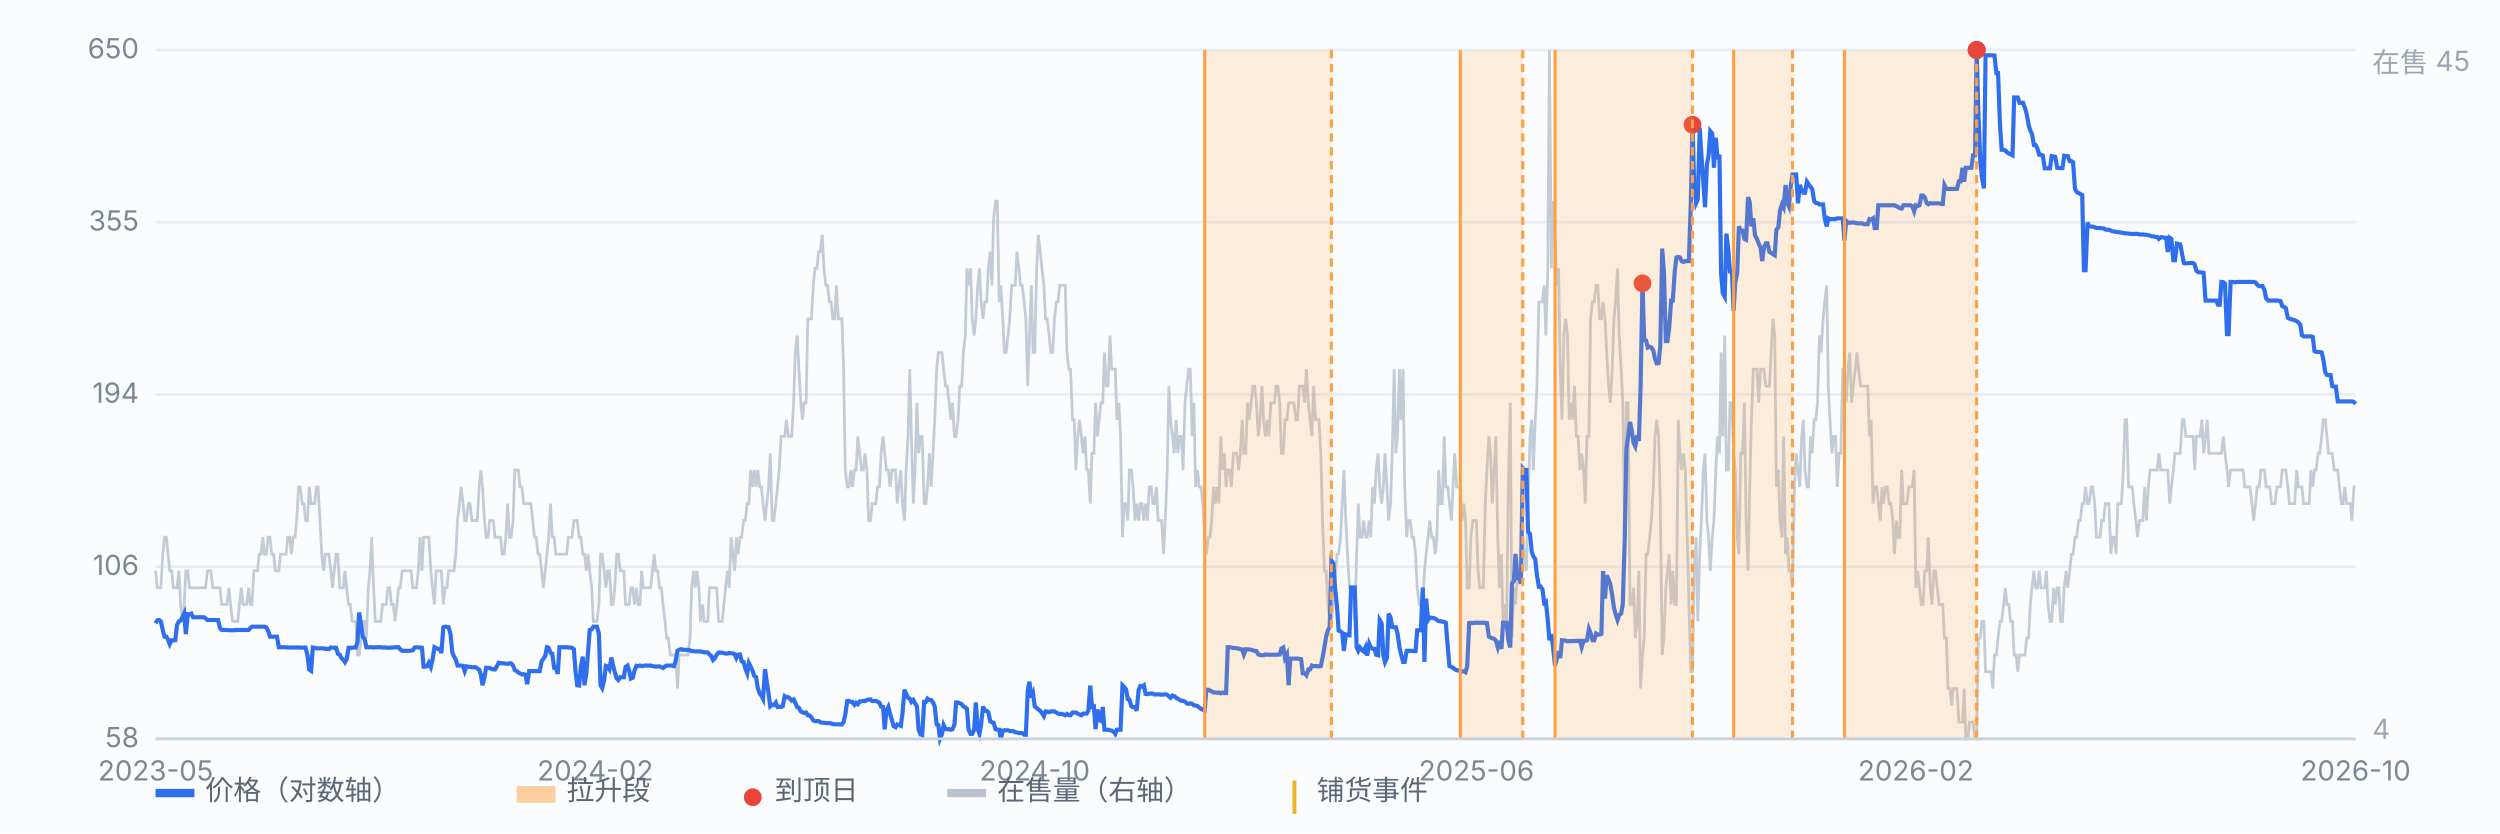
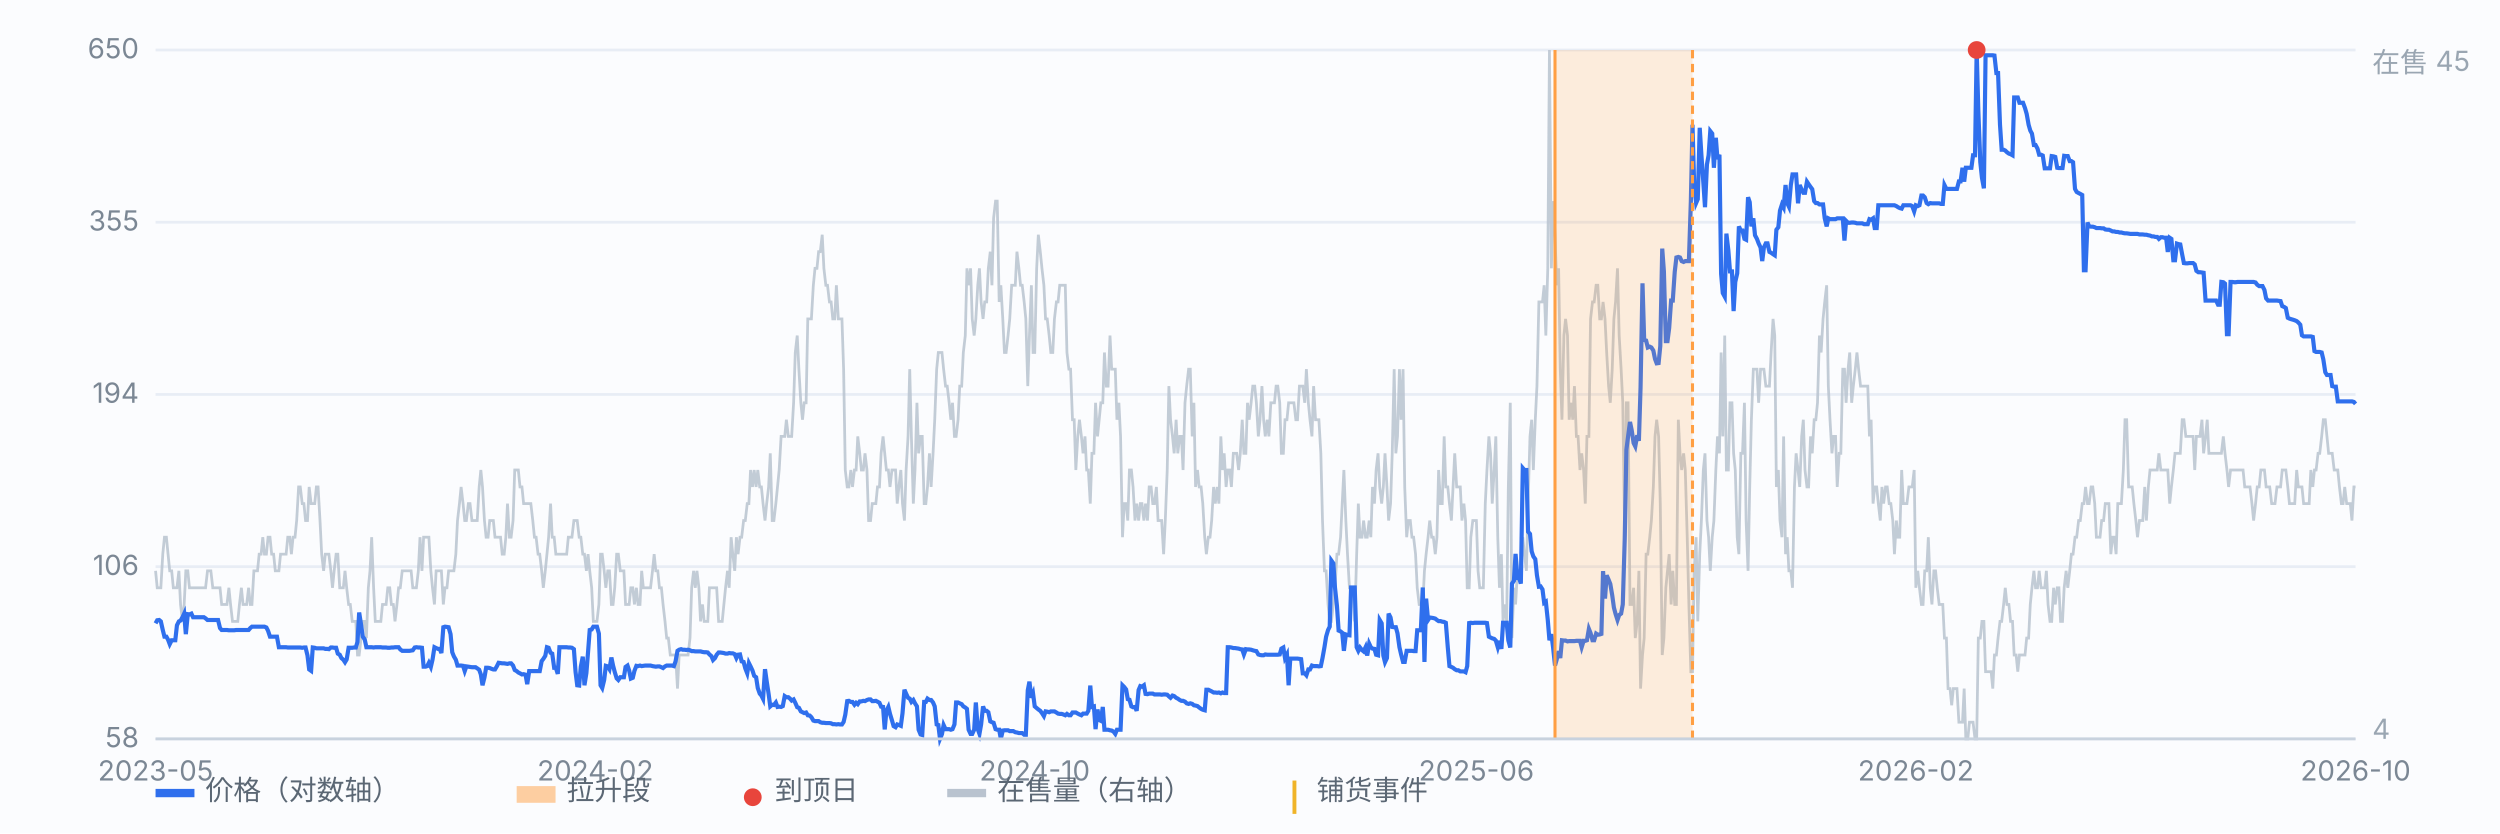
<svg xmlns="http://www.w3.org/2000/svg" viewBox="0 0 900 300" preserveAspectRatio="xMidYMid meet" style="width:100%;max-width:900px;height:auto;display:block" font-family="-apple-system,Segoe UI,Microsoft YaHei,sans-serif" font-size="10">
  <rect x="0" y="0" width="900" height="300" fill="#fbfcfe" />
  <line x1="56" y1="266.0" x2="848" y2="266.0" stroke="#e8edf5" stroke-width="1" />
  <text x="50" y="269.0" text-anchor="end" fill="#7b8794">58</text>
  <line x1="56" y1="204.0" x2="848" y2="204.0" stroke="#e8edf5" stroke-width="1" />
  <text x="50" y="207.0" text-anchor="end" fill="#7b8794">106</text>
  <line x1="56" y1="142.0" x2="848" y2="142.0" stroke="#e8edf5" stroke-width="1" />
  <text x="50" y="145.0" text-anchor="end" fill="#7b8794">194</text>
  <line x1="56" y1="80.0" x2="848" y2="80.0" stroke="#e8edf5" stroke-width="1" />
  <text x="50" y="83.0" text-anchor="end" fill="#7b8794">355</text>
  <line x1="56" y1="18.0" x2="848" y2="18.0" stroke="#e8edf5" stroke-width="1" />
  <text x="50" y="21.0" text-anchor="end" fill="#7b8794">650</text>
  <path d="M56.0 205.5 L56.6 211.6 L57.3 211.6 L57.9 211.6 L58.6 199.5 L59.2 193.4 L59.9 193.4 L60.5 199.5 L61.1 205.5 L61.8 205.5 L62.4 211.6 L63.1 211.6 L63.7 211.6 L64.4 205.5 L65.0 217.6 L65.7 223.7 L66.3 217.6 L66.9 205.5 L67.6 205.5 L68.2 211.6 L68.9 211.6 L69.5 211.6 L70.2 211.6 L70.8 211.6 L71.4 211.6 L72.1 211.6 L72.7 211.6 L73.4 211.6 L74.0 211.6 L74.7 205.5 L75.3 205.5 L75.9 205.5 L76.6 211.6 L77.2 211.6 L77.9 211.6 L78.5 211.6 L79.2 211.6 L79.8 217.6 L80.4 217.6 L81.1 217.6 L81.7 217.6 L82.4 211.6 L83.0 217.6 L83.7 223.7 L84.3 223.7 L85.0 223.7 L85.6 223.7 L86.2 217.6 L86.9 211.6 L87.5 217.6 L88.2 217.6 L88.8 217.6 L89.5 211.6 L90.1 217.6 L90.7 217.6 L91.4 205.5 L92.0 205.5 L92.7 205.5 L93.3 199.5 L94.0 199.5 L94.6 193.4 L95.2 199.5 L95.9 199.5 L96.5 193.4 L97.2 193.4 L97.8 199.5 L98.5 199.5 L99.1 205.5 L99.7 205.5 L100.4 205.5 L101.0 199.5 L101.7 199.5 L102.3 199.5 L103.0 199.5 L103.6 193.4 L104.3 193.4 L104.9 199.5 L105.5 193.4 L106.2 193.4 L106.8 187.4 L107.5 175.3 L108.1 175.3 L108.8 181.3 L109.4 181.3 L110.0 187.4 L110.7 187.4 L111.3 175.3 L112.0 181.3 L112.6 181.3 L113.3 181.3 L113.9 175.3 L114.5 175.3 L115.2 187.4 L115.8 199.5 L116.5 205.5 L117.1 199.5 L117.8 199.5 L118.4 199.5 L119.1 205.5 L119.7 211.6 L120.3 205.5 L121.0 199.5 L121.6 199.5 L122.3 211.6 L122.9 211.6 L123.6 211.6 L124.2 205.5 L124.8 211.6 L125.5 217.6 L126.1 217.6 L126.8 223.7 L127.4 223.7 L128.1 223.7 L128.7 235.8 L129.3 235.8 L130.0 229.7 L130.6 223.7 L131.3 223.7 L131.9 229.7 L132.6 211.6 L133.2 205.5 L133.8 193.4 L134.5 211.6 L135.1 223.7 L135.8 223.7 L136.4 223.7 L137.1 223.7 L137.7 217.6 L138.4 217.6 L139.0 217.6 L139.6 211.6 L140.3 211.6 L140.9 217.6 L141.6 217.6 L142.2 223.7 L142.9 217.6 L143.5 211.6 L144.1 211.6 L144.8 205.5 L145.4 205.5 L146.1 205.5 L146.7 205.5 L147.4 205.5 L148.0 205.5 L148.6 211.6 L149.3 211.6 L149.9 211.6 L150.6 205.5 L151.2 193.4 L151.9 205.5 L152.5 193.4 L153.2 193.4 L153.8 193.4 L154.4 193.4 L155.1 205.5 L155.7 211.6 L156.4 217.6 L157.0 205.5 L157.7 205.5 L158.3 205.5 L158.9 205.5 L159.6 217.6 L160.2 211.6 L160.9 211.6 L161.5 205.5 L162.2 205.5 L162.8 205.5 L163.4 205.5 L164.1 199.5 L164.7 187.4 L165.4 181.3 L166.0 175.3 L166.7 181.3 L167.3 187.4 L167.9 187.4 L168.6 181.3 L169.2 181.3 L169.9 187.4 L170.5 187.4 L171.2 187.4 L171.8 187.4 L172.5 175.3 L173.1 169.2 L173.7 175.3 L174.4 187.4 L175.0 193.4 L175.7 193.4 L176.3 187.4 L177.0 187.4 L177.6 187.4 L178.2 193.4 L178.9 193.4 L179.5 193.4 L180.2 193.4 L180.8 199.5 L181.5 199.5 L182.1 193.4 L182.7 181.3 L183.4 193.4 L184.0 193.4 L184.7 187.4 L185.3 169.2 L186.0 169.2 L186.6 169.2 L187.2 175.3 L187.9 175.3 L188.5 181.3 L189.2 181.3 L189.8 181.3 L190.5 181.3 L191.1 181.3 L191.8 187.4 L192.4 193.4 L193.0 193.4 L193.7 199.5 L194.3 199.5 L195.0 205.5 L195.6 211.6 L196.3 205.5 L196.9 199.5 L197.5 193.4 L198.2 181.3 L198.8 193.4 L199.5 193.4 L200.1 199.5 L200.8 199.5 L201.4 199.5 L202.0 199.5 L202.7 199.5 L203.3 199.5 L204.0 199.5 L204.6 193.4 L205.3 193.4 L205.9 193.4 L206.6 187.4 L207.2 187.4 L207.8 187.4 L208.5 193.4 L209.1 193.4 L209.8 199.5 L210.4 199.5 L211.1 205.5 L211.7 199.5 L212.3 205.5 L213.0 211.6 L213.6 223.7 L214.3 223.7 L214.9 223.7 L215.6 217.6 L216.2 199.5 L216.8 199.5 L217.5 205.5 L218.1 211.6 L218.8 205.5 L219.4 205.5 L220.1 217.6 L220.7 217.6 L221.3 211.6 L222.0 199.5 L222.6 199.5 L223.3 205.5 L223.9 205.5 L224.6 205.5 L225.2 217.6 L225.9 217.6 L226.5 217.6 L227.1 211.6 L227.8 211.6 L228.4 217.6 L229.1 211.6 L229.7 217.6 L230.4 217.6 L231.0 205.5 L231.6 211.6 L232.3 211.6 L232.9 211.6 L233.6 211.6 L234.2 211.6 L234.9 205.5 L235.5 199.5 L236.1 205.5 L236.8 205.5 L237.4 211.6 L238.1 211.6 L238.7 217.6 L239.4 223.7 L240.0 229.7 L240.6 229.7 L241.3 235.8 L241.9 235.8 L242.6 235.8 L243.2 235.8 L243.9 247.9 L244.5 235.8 L245.2 235.8 L245.8 235.8 L246.4 235.8 L247.1 235.8 L247.7 235.8 L248.4 229.7 L249.0 211.6 L249.7 205.5 L250.3 211.6 L250.9 205.5 L251.6 211.6 L252.2 223.7 L252.9 217.6 L253.5 223.7 L254.2 223.7 L254.8 223.7 L255.4 211.6 L256.1 211.6 L256.7 211.6 L257.4 211.6 L258.0 211.6 L258.7 223.7 L259.3 223.7 L260.0 223.7 L260.6 217.6 L261.2 211.6 L261.9 205.5 L262.5 211.6 L263.2 193.4 L263.8 199.5 L264.5 205.5 L265.1 193.4 L265.7 199.5 L266.4 193.4 L267.0 193.4 L267.7 187.4 L268.3 187.4 L269.0 181.3 L269.6 181.3 L270.2 169.2 L270.9 175.3 L271.5 169.2 L272.2 175.3 L272.8 169.2 L273.5 175.3 L274.1 175.3 L274.7 181.3 L275.4 187.4 L276.0 181.3 L276.7 175.3 L277.3 163.2 L278.0 187.4 L278.6 187.4 L279.3 181.3 L279.9 175.3 L280.5 169.2 L281.2 157.1 L281.8 157.1 L282.5 157.1 L283.1 151.1 L283.8 157.1 L284.4 157.1 L285.0 157.1 L285.7 145.0 L286.3 126.9 L287.0 120.8 L287.6 132.9 L288.3 145.0 L288.9 151.1 L289.5 145.0 L290.2 145.0 L290.8 114.8 L291.5 114.8 L292.1 114.8 L292.8 102.7 L293.4 96.6 L294.1 96.6 L294.7 90.6 L295.3 90.6 L296.0 84.5 L296.6 96.6 L297.3 102.7 L297.9 102.7 L298.6 108.7 L299.2 108.7 L299.8 114.8 L300.5 114.8 L301.1 102.7 L301.8 114.8 L302.4 114.8 L303.1 114.8 L303.7 132.9 L304.3 169.2 L305.0 175.3 L305.6 175.3 L306.3 169.2 L306.9 175.3 L307.6 169.2 L308.2 169.2 L308.8 157.1 L309.5 163.2 L310.1 169.2 L310.8 169.2 L311.4 163.2 L312.1 169.2 L312.7 187.4 L313.4 187.4 L314.0 181.3 L314.6 181.3 L315.3 181.3 L315.9 175.3 L316.6 175.3 L317.2 163.2 L317.9 157.1 L318.5 163.2 L319.1 169.2 L319.8 169.2 L320.4 175.3 L321.1 169.2 L321.7 169.2 L322.4 169.2 L323.0 181.3 L323.6 175.3 L324.3 169.2 L324.9 181.3 L325.6 187.4 L326.2 169.2 L326.9 157.1 L327.5 132.9 L328.1 157.1 L328.8 181.3 L329.4 169.2 L330.1 145.0 L330.7 163.2 L331.4 157.1 L332.0 157.1 L332.7 181.3 L333.3 181.3 L333.9 175.3 L334.6 163.2 L335.2 175.3 L335.9 163.2 L336.5 151.1 L337.2 132.9 L337.8 126.9 L338.4 126.9 L339.1 126.9 L339.7 132.9 L340.4 139.0 L341.0 139.0 L341.7 145.0 L342.3 151.1 L342.9 145.0 L343.6 157.1 L344.2 157.1 L344.9 151.1 L345.5 139.0 L346.2 139.0 L346.8 126.9 L347.5 120.8 L348.1 96.6 L348.7 102.7 L349.4 96.6 L350.0 114.8 L350.7 120.8 L351.3 114.8 L352.0 102.7 L352.6 96.6 L353.2 108.7 L353.9 114.8 L354.5 108.7 L355.2 108.7 L355.8 96.6 L356.5 90.6 L357.1 102.7 L357.7 78.5 L358.4 72.4 L359.0 72.4 L359.7 108.7 L360.3 102.7 L361.0 114.8 L361.6 126.9 L362.2 126.9 L362.9 120.8 L363.5 114.8 L364.2 102.7 L364.8 102.7 L365.5 102.7 L366.1 90.6 L366.8 96.6 L367.4 102.7 L368.0 102.7 L368.7 108.7 L369.3 114.8 L370.0 139.0 L370.6 120.8 L371.3 102.7 L371.9 126.9 L372.5 126.9 L373.2 96.6 L373.8 84.5 L374.5 90.6 L375.1 96.6 L375.8 102.7 L376.4 114.8 L377.0 114.8 L377.7 120.8 L378.3 126.9 L379.0 126.9 L379.6 114.8 L380.3 108.7 L380.9 108.7 L381.5 102.7 L382.2 102.7 L382.8 102.7 L383.5 102.7 L384.1 126.9 L384.8 132.9 L385.4 132.9 L386.1 151.1 L386.7 151.1 L387.3 169.2 L388.0 157.1 L388.6 151.1 L389.3 157.1 L389.9 163.2 L390.6 157.1 L391.2 169.2 L391.8 169.2 L392.5 181.3 L393.1 163.2 L393.8 163.2 L394.4 145.0 L395.1 157.1 L395.7 151.1 L396.3 145.0 L397.0 145.0 L397.6 126.9 L398.3 139.0 L398.9 139.0 L399.6 120.8 L400.2 132.9 L400.9 132.9 L401.5 132.9 L402.1 151.1 L402.8 145.0 L403.4 157.1 L404.1 193.4 L404.7 181.3 L405.4 181.3 L406.0 187.4 L406.6 169.2 L407.3 169.2 L407.9 175.3 L408.6 187.4 L409.2 181.3 L409.9 187.4 L410.5 181.3 L411.1 181.3 L411.8 187.4 L412.4 181.3 L413.1 187.4 L413.7 175.3 L414.4 175.3 L415.0 181.3 L415.6 181.3 L416.3 175.3 L416.9 187.4 L417.6 187.4 L418.2 187.4 L418.9 199.5 L419.5 187.4 L420.2 169.2 L420.8 139.0 L421.4 151.1 L422.1 157.1 L422.7 163.2 L423.4 151.1 L424.0 163.2 L424.7 157.1 L425.3 157.1 L425.9 169.2 L426.6 145.0 L427.2 139.0 L427.9 132.9 L428.5 132.9 L429.2 157.1 L429.8 145.0 L430.4 175.3 L431.1 169.2 L431.7 175.3 L432.4 175.3 L433.0 181.3 L433.7 193.4 L434.3 199.5 L435.0 193.4 L435.6 193.4 L436.2 187.4 L436.9 175.3 L437.5 181.3 L438.2 175.3 L438.8 181.3 L439.5 157.1 L440.1 169.2 L440.7 163.2 L441.4 175.3 L442.0 169.2 L442.7 169.2 L443.3 175.3 L444.0 163.2 L444.6 163.2 L445.2 163.2 L445.9 169.2 L446.5 163.2 L447.2 151.1 L447.8 163.2 L448.5 163.2 L449.1 145.0 L449.7 151.1 L450.4 145.0 L451.0 139.0 L451.7 139.0 L452.3 145.0 L453.0 157.1 L453.6 151.1 L454.3 139.0 L454.9 151.1 L455.5 157.1 L456.2 151.1 L456.8 157.1 L457.5 145.0 L458.1 145.0 L458.8 145.0 L459.4 139.0 L460.0 139.0 L460.7 145.0 L461.3 163.2 L462.0 163.2 L462.6 151.1 L463.3 151.1 L463.9 145.0 L464.5 145.0 L465.2 145.0 L465.8 145.0 L466.5 151.1 L467.1 151.1 L467.8 139.0 L468.4 139.0 L469.0 139.0 L469.7 145.0 L470.3 132.9 L471.0 145.0 L471.6 151.1 L472.3 157.1 L472.9 139.0 L473.6 151.1 L474.2 151.1 L474.8 151.1 L475.5 163.2 L476.1 187.4 L476.8 205.5 L477.4 205.5 L478.1 217.6 L478.7 223.7 L479.3 223.7 L480.0 217.6 L480.6 211.6 L481.3 199.5 L481.9 199.5 L482.6 193.4 L483.2 181.3 L483.8 169.2 L484.5 187.4 L485.1 199.5 L485.8 211.6 L486.4 211.6 L487.1 211.6 L487.7 223.7 L488.4 199.5 L489.0 181.3 L489.6 193.4 L490.3 193.4 L490.9 187.4 L491.6 193.4 L492.2 193.4 L492.9 187.4 L493.5 193.4 L494.1 175.3 L494.8 181.3 L495.4 169.2 L496.1 163.2 L496.7 175.3 L497.4 181.3 L498.0 175.3 L498.6 163.2 L499.3 175.3 L499.9 187.4 L500.6 181.3 L501.2 163.2 L501.9 132.9 L502.5 163.2 L503.1 157.1 L503.8 132.9 L504.4 151.1 L505.1 132.9 L505.7 175.3 L506.4 193.4 L507.0 187.4 L507.7 187.4 L508.3 193.4 L508.9 193.4 L509.6 199.5 L510.2 211.6 L510.9 217.6 L511.5 217.6 L512.2 217.6 L512.8 205.5 L513.4 199.5 L514.1 193.4 L514.7 187.4 L515.4 193.4 L516.0 193.4 L516.7 199.5 L517.3 193.4 L517.9 169.2 L518.6 181.3 L519.2 181.3 L519.9 157.1 L520.5 175.3 L521.2 175.3 L521.8 181.3 L522.5 187.4 L523.1 175.3 L523.7 163.2 L524.4 175.3 L525.0 175.3 L525.7 175.3 L526.3 187.4 L527.0 181.3 L527.6 187.4 L528.2 211.6 L528.9 211.6 L529.5 193.4 L530.2 187.4 L530.8 187.4 L531.5 187.4 L532.1 205.5 L532.7 211.6 L533.4 211.6 L534.0 211.6 L534.7 181.3 L535.3 169.2 L536.0 157.1 L536.6 163.2 L537.2 181.3 L537.9 169.2 L538.5 157.1 L539.2 193.4 L539.8 211.6 L540.5 199.5 L541.1 223.7 L541.8 217.6 L542.4 223.7 L543.0 175.3 L543.7 145.0 L544.3 229.7 L545.0 211.6 L545.6 217.6 L546.3 205.5 L546.9 205.5 L547.5 205.5 L548.2 193.4 L548.8 199.5 L549.5 205.5 L550.1 181.3 L550.8 157.1 L551.4 151.1 L552.0 169.2 L552.7 151.1 L553.3 139.0 L554.0 108.7 L554.6 108.7 L555.3 108.7 L555.9 102.7 L556.5 120.8 L557.2 96.6 L557.8 18.0 L558.5 96.6 L559.1 72.4 L559.8 84.5 L560.4 102.7 L561.1 96.6 L561.7 132.9 L562.3 151.1 L563.0 120.8 L563.6 114.8 L564.3 120.8 L564.9 151.1 L565.6 145.0 L566.2 151.1 L566.8 139.0 L567.5 157.1 L568.1 157.1 L568.8 169.2 L569.4 163.2 L570.1 169.2 L570.7 181.3 L571.3 157.1 L572.0 157.1 L572.6 114.8 L573.3 108.7 L573.9 108.7 L574.6 102.7 L575.2 102.7 L575.9 114.8 L576.5 114.8 L577.1 108.7 L577.8 114.8 L578.4 126.9 L579.1 139.0 L579.7 145.0 L580.4 132.9 L581.0 114.8 L581.6 108.7 L582.3 96.6 L582.9 120.8 L583.6 132.9 L584.2 145.0 L584.9 193.4 L585.5 145.0 L586.1 145.0 L586.8 217.6 L587.4 217.6 L588.1 211.6 L588.7 229.7 L589.4 223.7 L590.0 205.5 L590.6 247.9 L591.3 235.8 L591.9 229.7 L592.6 199.5 L593.2 199.5 L593.9 193.4 L594.5 187.4 L595.2 175.3 L595.8 157.1 L596.4 151.1 L597.1 157.1 L597.7 181.3 L598.4 235.8 L599.0 229.7 L599.7 211.6 L600.3 205.5 L600.9 199.5 L601.6 217.6 L602.2 205.5 L602.9 217.6 L603.5 217.6 L604.2 151.1 L604.8 163.2 L605.4 169.2 L606.1 163.2 L606.7 169.2 L607.4 193.4 L608.0 217.6 L608.7 241.8 L609.3 241.8 L609.9 205.5 L610.6 193.4 L611.2 223.7 L611.9 199.5 L612.5 187.4 L613.2 169.2 L613.8 163.2 L614.5 187.4 L615.1 193.4 L615.7 205.5 L616.4 193.4 L617.0 187.4 L617.7 169.2 L618.3 157.1 L619.0 163.2 L619.6 126.9 L620.2 157.1 L620.9 120.8 L621.5 169.2 L622.2 169.2 L622.8 145.0 L623.5 145.0 L624.1 163.2 L624.7 169.2 L625.4 193.4 L626.0 199.5 L626.7 163.2 L627.3 163.2 L628.0 145.0 L628.6 187.4 L629.3 205.5 L629.9 175.3 L630.5 151.1 L631.2 132.9 L631.8 132.9 L632.5 132.9 L633.1 145.0 L633.8 132.9 L634.4 132.9 L635.0 132.9 L635.7 139.0 L636.3 139.0 L637.0 139.0 L637.6 126.9 L638.3 114.8 L638.9 120.8 L639.5 175.3 L640.2 169.2 L640.8 187.4 L641.5 193.4 L642.1 157.1 L642.8 199.5 L643.4 193.4 L644.0 205.5 L644.7 205.5 L645.3 211.6 L646.0 175.3 L646.6 163.2 L647.3 169.2 L647.9 175.3 L648.6 157.1 L649.2 151.1 L649.8 169.2 L650.5 175.3 L651.1 175.3 L651.8 157.1 L652.4 163.2 L653.1 151.1 L653.7 151.1 L654.3 145.0 L655.0 120.8 L655.6 126.9 L656.3 114.8 L656.9 108.7 L657.6 102.7 L658.2 139.0 L658.8 151.1 L659.5 163.2 L660.1 157.1 L660.8 157.1 L661.4 175.3 L662.1 163.2 L662.7 163.2 L663.4 132.9 L664.0 132.9 L664.6 145.0 L665.3 132.9 L665.9 126.9 L666.6 145.0 L667.2 139.0 L667.9 132.9 L668.5 126.9 L669.1 132.9 L669.8 139.0 L670.4 139.0 L671.1 139.0 L671.7 139.0 L672.4 139.0 L673.0 157.1 L673.6 151.1 L674.3 181.3 L674.9 175.3 L675.6 175.3 L676.2 181.3 L676.9 187.4 L677.5 175.3 L678.1 181.3 L678.8 175.3 L679.4 175.3 L680.1 181.3 L680.7 181.3 L681.4 187.4 L682.0 199.5 L682.7 187.4 L683.3 193.4 L683.9 193.4 L684.6 169.2 L685.2 181.3 L685.9 181.3 L686.5 181.3 L687.2 175.3 L687.8 175.3 L688.4 175.3 L689.1 169.2 L689.7 211.6 L690.4 205.5 L691.0 211.6 L691.7 217.6 L692.3 217.6 L692.9 205.5 L693.6 205.5 L694.2 193.4 L694.9 211.6 L695.5 217.6 L696.2 205.5 L696.8 205.5 L697.4 211.6 L698.1 217.6 L698.7 217.6 L699.4 217.6 L700.0 229.7 L700.7 229.7 L701.3 247.9 L702.0 247.9 L702.6 253.9 L703.2 247.9 L703.9 247.9 L704.5 247.9 L705.2 260.0 L705.8 260.0 L706.5 260.0 L707.1 247.9 L707.7 266.0 L708.4 266.0 L709.0 260.0 L709.7 260.0 L710.3 260.0 L711.0 266.0 L711.6 266.0 L712.2 229.7 L712.9 229.7 L713.5 223.7 L714.2 223.7 L714.8 241.8 L715.5 241.8 L716.1 241.8 L716.8 241.8 L717.4 247.9 L718.0 235.8 L718.7 235.8 L719.3 229.7 L720.0 223.7 L720.6 223.7 L721.3 217.6 L721.9 211.6 L722.5 217.6 L723.2 217.6 L723.8 223.7 L724.5 223.7 L725.1 235.8 L725.8 235.8 L726.4 241.8 L727.0 235.8 L727.7 235.8 L728.3 235.8 L729.0 235.8 L729.6 229.7 L730.3 229.7 L730.9 217.6 L731.5 211.6 L732.2 205.5 L732.8 211.6 L733.5 211.6 L734.1 205.5 L734.8 211.6 L735.4 211.6 L736.1 211.6 L736.7 205.5 L737.3 217.6 L738.0 223.7 L738.6 223.7 L739.3 211.6 L739.9 217.6 L740.6 211.6 L741.2 211.6 L741.8 223.7 L742.5 223.7 L743.1 211.6 L743.8 205.5 L744.4 211.6 L745.1 205.5 L745.7 199.5 L746.3 199.5 L747.0 193.4 L747.6 193.4 L748.3 187.4 L748.9 187.4 L749.6 181.3 L750.2 181.3 L750.8 175.3 L751.5 181.3 L752.1 181.3 L752.8 175.3 L753.4 175.3 L754.1 181.3 L754.7 193.4 L755.4 193.4 L756.0 193.4 L756.6 187.4 L757.3 187.4 L757.9 181.3 L758.6 181.3 L759.2 181.3 L759.9 199.5 L760.5 193.4 L761.1 193.4 L761.8 199.5 L762.4 181.3 L763.1 181.3 L763.7 181.3 L764.4 169.2 L765.0 151.1 L765.6 151.1 L766.3 175.3 L766.9 175.3 L767.6 175.3 L768.2 181.3 L768.9 187.4 L769.5 193.4 L770.2 187.4 L770.8 187.4 L771.4 187.4 L772.1 175.3 L772.7 187.4 L773.4 175.3 L774.0 169.2 L774.7 169.2 L775.3 169.2 L775.9 169.2 L776.6 169.2 L777.2 163.2 L777.9 169.2 L778.5 169.2 L779.2 169.2 L779.8 169.2 L780.4 169.2 L781.1 181.3 L781.7 175.3 L782.4 169.2 L783.0 163.2 L783.7 163.2 L784.3 163.2 L784.9 163.2 L785.6 151.1 L786.2 151.1 L786.9 157.1 L787.5 157.1 L788.2 157.1 L788.8 157.1 L789.5 157.1 L790.1 169.2 L790.7 157.1 L791.4 157.1 L792.0 157.1 L792.7 151.1 L793.3 163.2 L794.0 157.1 L794.6 151.1 L795.2 163.2 L795.9 163.2 L796.5 163.2 L797.2 163.2 L797.8 163.2 L798.5 163.2 L799.1 163.2 L799.7 163.2 L800.4 157.1 L801.0 163.2 L801.7 169.2 L802.3 175.3 L803.0 169.2 L803.6 169.2 L804.3 169.2 L804.9 169.2 L805.5 169.2 L806.2 169.2 L806.8 169.2 L807.5 169.2 L808.1 175.3 L808.8 175.3 L809.4 175.3 L810.0 175.3 L810.7 181.3 L811.3 187.4 L812.0 181.3 L812.6 175.3 L813.3 175.3 L813.9 169.2 L814.5 169.2 L815.2 169.2 L815.8 175.3 L816.5 175.3 L817.1 175.3 L817.8 181.3 L818.4 181.3 L819.0 181.3 L819.7 175.3 L820.3 175.3 L821.0 175.3 L821.6 169.2 L822.3 169.2 L822.9 169.2 L823.6 175.3 L824.2 181.3 L824.8 181.3 L825.5 181.3 L826.1 181.3 L826.8 169.2 L827.4 175.3 L828.1 175.3 L828.7 175.3 L829.3 181.3 L830.0 181.3 L830.6 181.3 L831.3 181.3 L831.9 169.2 L832.6 175.3 L833.2 169.2 L833.8 169.2 L834.5 163.2 L835.1 163.2 L835.8 157.1 L836.4 151.1 L837.1 151.1 L837.7 157.1 L838.3 163.2 L839.0 163.2 L839.6 163.2 L840.3 169.2 L840.9 169.2 L841.6 169.2 L842.2 175.3 L842.9 181.3 L843.5 181.3 L844.1 175.3 L844.8 181.3 L845.4 181.3 L846.1 181.3 L846.7 187.4 L847.4 175.3 L848.0 175.3" fill="none" stroke="#b9c3cf" stroke-width="1" opacity="0.85" />
  <text x="854" y="26" fill="#9aa6b2">在售 45</text>
  <text x="854" y="266" fill="#9aa6b2">4</text>
  <path d="M56.0 224.4 L56.6 223.3 L57.3 223.2 L57.9 223.7 L58.6 226.8 L59.2 229.2 L59.9 229.2 L60.5 230.3 L61.1 231.9 L61.8 230.5 L62.4 230.5 L63.1 230.5 L63.7 225.1 L64.4 223.7 L65.0 223.4 L65.7 222.2 L66.3 220.9 L66.9 228.3 L67.6 221.1 L68.2 221.2 L68.9 220.9 L69.5 222.2 L70.2 222.2 L70.8 222.2 L71.4 222.2 L72.1 222.2 L72.7 222.2 L73.4 222.2 L74.0 222.6 L74.7 223.2 L75.3 223.2 L75.9 223.2 L76.6 223.2 L77.2 223.2 L77.9 223.2 L78.5 223.2 L79.2 226.1 L79.8 226.8 L80.4 226.8 L81.1 226.8 L81.7 226.8 L82.4 226.9 L83.0 226.9 L83.7 226.9 L84.3 226.9 L85.0 226.8 L85.6 226.8 L86.2 226.8 L86.9 226.8 L87.5 226.8 L88.2 226.8 L88.8 226.8 L89.5 226.8 L90.1 226.1 L90.7 225.6 L91.4 225.6 L92.0 225.6 L92.7 225.6 L93.3 225.6 L94.0 225.6 L94.6 225.6 L95.2 225.6 L95.9 225.9 L96.5 227.1 L97.2 229.2 L97.8 229.2 L98.5 229.2 L99.1 229.2 L99.7 229.2 L100.4 233.0 L101.0 233.0 L101.7 233.0 L102.3 233.0 L103.0 233.0 L103.6 233.1 L104.3 233.1 L104.9 233.1 L105.5 233.1 L106.2 233.1 L106.8 233.1 L107.5 233.1 L108.1 233.1 L108.8 233.2 L109.4 233.1 L110.0 233.1 L110.7 236.0 L111.3 241.0 L112.0 241.5 L112.6 233.1 L113.3 233.2 L113.9 233.4 L114.5 233.4 L115.2 233.4 L115.8 233.4 L116.5 233.4 L117.1 233.6 L117.8 233.6 L118.4 233.7 L119.1 233.1 L119.7 233.1 L120.3 233.2 L121.0 233.2 L121.6 235.3 L122.3 235.7 L122.9 236.9 L123.6 237.5 L124.2 238.4 L124.8 237.4 L125.5 233.2 L126.1 233.2 L126.8 233.2 L127.4 233.1 L128.1 233.1 L128.7 231.1 L129.3 220.5 L130.0 225.0 L130.6 229.2 L131.3 230.2 L131.9 233.0 L132.6 233.0 L133.2 233.0 L133.8 233.0 L134.5 233.1 L135.1 233.0 L135.8 233.0 L136.4 233.0 L137.1 233.0 L137.7 233.1 L138.4 233.1 L139.0 233.1 L139.6 233.2 L140.3 233.2 L140.9 233.1 L141.6 233.1 L142.2 233.0 L142.9 233.0 L143.5 233.0 L144.1 233.8 L144.8 234.3 L145.4 234.3 L146.1 234.3 L146.7 234.3 L147.4 234.3 L148.0 234.2 L148.6 234.1 L149.3 233.1 L149.9 233.0 L150.6 233.1 L151.2 233.1 L151.9 233.2 L152.5 240.0 L153.2 240.0 L153.8 239.8 L154.4 238.6 L155.1 240.1 L155.7 237.5 L156.4 233.0 L157.0 233.3 L157.7 233.6 L158.3 233.6 L158.9 235.1 L159.6 225.8 L160.2 225.6 L160.9 225.7 L161.5 225.8 L162.2 228.3 L162.8 234.8 L163.4 236.3 L164.1 237.5 L164.7 239.6 L165.4 239.6 L166.0 239.6 L166.7 239.7 L167.3 241.6 L167.9 239.9 L168.6 240.0 L169.2 240.1 L169.9 240.2 L170.5 240.2 L171.2 240.2 L171.8 240.6 L172.5 241.1 L173.1 242.8 L173.7 246.7 L174.4 243.9 L175.0 240.4 L175.7 240.4 L176.3 240.5 L177.0 240.8 L177.6 241.0 L178.2 241.0 L178.9 239.8 L179.5 238.6 L180.2 238.7 L180.8 238.8 L181.5 238.8 L182.1 238.9 L182.7 239.0 L183.4 238.8 L184.0 238.8 L184.7 239.6 L185.3 241.2 L186.0 241.6 L186.6 242.1 L187.2 242.4 L187.9 242.8 L188.5 242.7 L189.2 242.9 L189.8 246.3 L190.5 241.6 L191.1 241.6 L191.8 241.6 L192.4 241.6 L193.0 241.6 L193.7 241.6 L194.3 241.6 L195.0 238.0 L195.6 237.2 L196.3 236.1 L196.9 233.0 L197.5 233.2 L198.2 235.0 L198.8 235.3 L199.5 240.4 L200.1 240.4 L200.8 242.6 L201.4 233.0 L202.0 233.0 L202.7 233.0 L203.3 233.0 L204.0 233.0 L204.6 233.1 L205.3 233.1 L205.9 233.2 L206.6 233.7 L207.2 241.9 L207.8 246.7 L208.5 246.8 L209.1 240.0 L209.8 236.4 L210.4 246.7 L211.1 242.3 L211.7 234.7 L212.3 226.8 L213.0 226.6 L213.6 225.6 L214.3 225.6 L214.9 225.6 L215.6 228.1 L216.2 246.7 L216.8 247.7 L217.5 244.8 L218.1 239.7 L218.8 239.9 L219.4 240.9 L220.1 236.7 L220.7 239.6 L221.3 241.9 L222.0 244.2 L222.6 244.8 L223.3 243.8 L223.9 243.8 L224.6 243.8 L225.2 240.1 L225.9 239.6 L226.5 241.4 L227.1 244.3 L227.8 244.0 L228.4 241.5 L229.1 239.7 L229.7 239.8 L230.4 239.6 L231.0 239.8 L231.6 239.7 L232.3 239.6 L232.9 239.6 L233.6 239.6 L234.2 239.6 L234.9 239.8 L235.5 239.9 L236.1 240.0 L236.8 239.9 L237.4 239.9 L238.1 240.2 L238.7 240.5 L239.4 239.9 L240.0 239.6 L240.6 239.6 L241.3 239.6 L241.9 239.6 L242.6 239.8 L243.2 238.1 L243.9 234.3 L244.5 233.9 L245.2 233.7 L245.8 233.9 L246.4 233.9 L247.1 234.0 L247.7 233.9 L248.4 234.1 L249.0 234.4 L249.7 234.4 L250.3 234.5 L250.9 234.5 L251.6 234.5 L252.2 234.5 L252.9 234.7 L253.5 234.8 L254.2 234.8 L254.8 234.9 L255.4 235.6 L256.1 236.2 L256.7 237.6 L257.4 236.9 L258.0 235.7 L258.7 234.9 L259.3 234.9 L260.0 235.0 L260.6 235.1 L261.2 235.3 L261.9 235.3 L262.5 235.1 L263.2 235.2 L263.8 235.2 L264.5 235.5 L265.1 236.9 L265.7 235.7 L266.4 235.6 L267.0 238.1 L267.7 238.3 L268.3 240.6 L269.0 242.4 L269.6 238.7 L270.2 239.9 L270.9 241.4 L271.5 243.3 L272.2 243.8 L272.8 247.7 L273.5 249.7 L274.1 250.4 L274.7 251.6 L275.4 240.9 L276.0 245.2 L276.7 249.8 L277.3 254.3 L278.0 253.7 L278.6 253.8 L279.3 252.9 L279.9 254.5 L280.5 254.4 L281.2 254.5 L281.8 254.2 L282.5 250.6 L283.1 251.0 L283.8 251.0 L284.4 251.5 L285.0 252.2 L285.7 251.8 L286.3 253.0 L287.0 254.6 L287.6 254.8 L288.3 256.1 L288.9 256.4 L289.5 256.7 L290.2 256.5 L290.8 257.5 L291.5 257.6 L292.1 258.2 L292.8 259.4 L293.4 259.6 L294.1 259.6 L294.7 259.6 L295.3 260.0 L296.0 260.2 L296.6 260.2 L297.3 260.3 L297.9 260.3 L298.6 260.3 L299.2 260.4 L299.8 260.7 L300.5 260.7 L301.1 260.8 L301.8 260.7 L302.4 260.8 L303.1 260.8 L303.7 259.9 L304.3 257.3 L305.0 252.4 L305.6 252.3 L306.3 252.7 L306.9 252.7 L307.6 253.7 L308.2 253.0 L308.8 253.5 L309.5 252.5 L310.1 252.5 L310.8 252.3 L311.4 252.4 L312.1 252.0 L312.7 251.8 L313.4 251.8 L314.0 252.4 L314.6 252.4 L315.3 252.3 L315.9 252.6 L316.6 253.0 L317.2 254.4 L317.9 254.5 L318.5 262.6 L319.1 255.9 L319.8 254.5 L320.4 257.0 L321.1 259.3 L321.7 261.4 L322.4 261.8 L323.0 260.8 L323.6 261.0 L324.3 261.3 L324.9 256.8 L325.6 248.3 L326.2 249.7 L326.9 251.2 L327.5 251.5 L328.1 252.7 L328.8 252.0 L329.4 253.2 L330.1 254.3 L330.7 262.7 L331.4 264.4 L332.0 264.6 L332.7 252.7 L333.3 252.7 L333.9 251.5 L334.6 252.0 L335.2 252.0 L335.9 252.9 L336.5 254.3 L337.2 260.8 L337.8 261.0 L338.4 266.0 L339.1 264.3 L339.7 261.0 L340.4 262.5 L341.0 262.5 L341.7 262.5 L342.3 262.7 L342.9 262.5 L343.6 260.8 L344.2 252.9 L344.9 252.9 L345.5 253.2 L346.2 253.5 L346.8 254.3 L347.5 254.7 L348.1 255.2 L348.7 262.7 L349.4 264.2 L350.0 264.2 L350.7 262.7 L351.3 252.9 L352.0 262.5 L352.6 264.2 L353.2 260.8 L353.9 254.3 L354.5 255.9 L355.2 255.9 L355.8 256.4 L356.5 259.7 L357.1 260.0 L357.7 260.2 L358.4 262.5 L359.0 262.7 L359.7 262.7 L360.3 266.0 L361.0 263.0 L361.6 262.9 L362.2 262.9 L362.9 262.9 L363.5 263.2 L364.2 263.2 L364.8 263.2 L365.5 263.6 L366.1 263.7 L366.8 263.9 L367.4 263.9 L368.0 263.9 L368.7 264.5 L369.3 264.5 L370.0 248.5 L370.6 245.4 L371.3 251.2 L371.9 249.7 L372.5 254.3 L373.2 254.9 L373.8 255.4 L374.5 255.9 L375.1 256.7 L375.8 257.8 L376.4 256.1 L377.0 256.2 L377.7 256.4 L378.3 256.1 L379.0 256.1 L379.6 256.1 L380.3 256.5 L380.9 256.9 L381.5 257.0 L382.2 257.0 L382.8 257.2 L383.5 257.5 L384.1 257.0 L384.8 257.5 L385.4 257.5 L386.1 256.5 L386.7 256.5 L387.3 256.5 L388.0 256.9 L388.6 257.2 L389.3 257.5 L389.9 256.9 L390.6 256.9 L391.2 256.9 L391.8 255.9 L392.5 246.8 L393.1 254.5 L393.8 254.3 L394.4 262.5 L395.1 255.4 L395.7 259.2 L396.3 259.5 L397.0 254.5 L397.6 262.7 L398.3 262.7 L398.9 262.7 L399.6 262.9 L400.2 263.0 L400.9 263.4 L401.5 264.2 L402.1 262.7 L402.8 262.7 L403.4 262.7 L404.1 246.7 L404.7 247.3 L405.4 248.2 L406.0 251.7 L406.6 251.9 L407.3 254.3 L407.9 254.6 L408.6 254.5 L409.2 255.9 L409.9 248.4 L410.5 247.0 L411.1 247.2 L411.8 246.7 L412.4 249.8 L413.1 249.9 L413.7 249.7 L414.4 249.7 L415.0 249.7 L415.6 250.0 L416.3 250.0 L416.9 250.0 L417.6 250.0 L418.2 250.1 L418.9 250.0 L419.5 250.0 L420.2 250.1 L420.8 250.7 L421.4 251.2 L422.1 250.4 L422.7 250.6 L423.4 251.2 L424.0 251.5 L424.7 252.0 L425.3 252.3 L425.9 252.3 L426.6 252.6 L427.2 253.2 L427.9 253.4 L428.5 253.2 L429.2 253.4 L429.8 253.9 L430.4 254.0 L431.1 254.2 L431.7 254.7 L432.4 255.2 L433.0 255.5 L433.7 255.7 L434.3 248.3 L435.0 248.3 L435.6 248.6 L436.2 248.9 L436.9 249.3 L437.5 249.3 L438.2 249.4 L438.8 249.3 L439.5 249.6 L440.1 249.3 L440.7 249.5 L441.4 249.5 L442.0 233.0 L442.7 233.0 L443.3 233.1 L444.0 233.3 L444.6 233.3 L445.2 233.4 L445.9 233.5 L446.5 233.7 L447.2 233.8 L447.8 235.6 L448.5 233.7 L449.1 233.8 L449.7 233.8 L450.4 233.9 L451.0 234.1 L451.7 234.3 L452.3 234.4 L453.0 235.6 L453.6 235.8 L454.3 235.9 L454.9 235.9 L455.5 235.6 L456.2 235.7 L456.8 235.7 L457.5 235.7 L458.1 235.7 L458.8 235.7 L459.4 235.7 L460.0 235.7 L460.7 235.6 L461.3 233.5 L462.0 233.1 L462.6 236.9 L463.3 235.6 L463.9 246.7 L464.5 237.1 L465.2 237.1 L465.8 237.1 L466.5 237.1 L467.1 237.1 L467.8 237.2 L468.4 237.3 L469.0 242.4 L469.7 242.4 L470.3 243.1 L471.0 241.0 L471.6 241.0 L472.3 239.6 L472.9 239.8 L473.6 239.8 L474.2 239.8 L474.8 239.9 L475.5 239.8 L476.1 236.9 L476.8 233.0 L477.4 229.2 L478.1 226.8 L478.7 225.6 L479.3 201.8 L480.0 202.8 L480.6 211.6 L481.3 218.1 L481.9 227.0 L482.6 227.3 L483.2 227.8 L483.8 234.3 L484.5 228.4 L485.1 228.6 L485.8 228.7 L486.4 211.5 L487.1 211.5 L487.7 211.5 L488.4 233.0 L489.0 234.3 L489.6 233.1 L490.3 234.0 L490.9 234.5 L491.6 233.0 L492.2 236.0 L492.9 231.7 L493.5 233.0 L494.1 233.5 L494.8 233.6 L495.4 235.7 L496.1 235.9 L496.7 223.2 L497.4 224.4 L498.0 236.0 L498.6 238.4 L499.3 236.9 L499.9 220.9 L500.6 222.3 L501.2 225.7 L501.9 225.8 L502.5 225.8 L503.1 228.0 L503.8 233.0 L504.4 235.6 L505.1 238.3 L505.7 238.3 L506.4 234.3 L507.0 234.3 L507.7 234.3 L508.3 234.3 L508.9 234.4 L509.6 234.4 L510.2 226.9 L510.9 226.9 L511.5 226.9 L512.2 211.5 L512.8 238.3 L513.4 215.5 L514.1 223.2 L514.7 222.3 L515.4 222.4 L516.0 222.5 L516.7 222.7 L517.3 223.2 L517.9 223.6 L518.6 223.6 L519.2 223.8 L519.9 223.9 L520.5 224.2 L521.2 233.0 L521.8 239.8 L522.5 240.1 L523.1 240.4 L523.7 240.9 L524.4 241.3 L525.0 241.3 L525.7 241.7 L526.3 241.7 L527.0 241.7 L527.6 242.0 L528.2 239.8 L528.9 224.3 L529.5 224.2 L530.2 224.3 L530.8 224.2 L531.5 224.2 L532.1 224.2 L532.7 224.2 L533.4 224.2 L534.0 224.2 L534.7 224.2 L535.3 224.3 L536.0 229.2 L536.6 229.5 L537.2 229.8 L537.9 230.0 L538.5 230.6 L539.2 233.0 L539.8 230.7 L540.5 233.6 L541.1 224.2 L541.8 224.2 L542.4 224.2 L543.0 230.5 L543.7 233.1 L544.3 210.1 L545.0 209.1 L545.6 199.4 L546.3 208.1 L546.9 208.1 L547.5 210.1 L548.2 168.5 L548.8 169.2 L549.5 169.2 L550.1 191.4 L550.8 192.2 L551.4 198.5 L552.0 200.3 L552.7 201.3 L553.3 207.1 L554.0 211.2 L554.6 211.1 L555.3 212.2 L555.9 217.0 L556.5 216.6 L557.2 223.2 L557.8 230.5 L558.5 228.3 L559.1 233.0 L559.8 239.6 L560.4 237.5 L561.1 234.4 L561.7 236.9 L562.3 230.5 L563.0 230.6 L563.6 230.6 L564.3 230.9 L564.9 230.8 L565.6 230.8 L566.2 230.8 L566.8 230.8 L567.5 230.7 L568.1 230.7 L568.8 230.7 L569.4 233.0 L570.1 230.7 L570.7 230.7 L571.3 230.5 L572.0 226.4 L572.6 227.9 L573.3 230.5 L573.9 230.5 L574.6 228.1 L575.2 228.5 L575.9 228.4 L576.5 228.2 L577.1 205.6 L577.8 215.5 L578.4 207.1 L579.1 208.7 L579.7 210.2 L580.4 214.3 L581.0 218.7 L581.6 221.0 L582.3 223.2 L582.9 221.4 L583.6 220.9 L584.2 217.6 L584.9 194.1 L585.5 161.9 L586.1 157.2 L586.8 151.9 L587.4 154.8 L588.1 159.5 L588.7 160.7 L589.4 156.7 L590.0 158.7 L590.6 139.5 L591.3 102.0 L591.9 122.4 L592.6 122.6 L593.2 125.1 L593.9 124.8 L594.5 125.1 L595.2 126.2 L595.8 129.2 L596.4 130.8 L597.1 130.7 L597.7 124.6 L598.4 89.5 L599.0 97.7 L599.7 122.8 L600.3 122.8 L600.9 118.1 L601.6 108.2 L602.2 108.2 L602.9 97.9 L603.5 92.7 L604.2 92.5 L604.8 92.7 L605.4 94.0 L606.1 94.3 L606.7 94.0 L607.4 94.0 L608.0 94.0 L608.7 72.6 L609.3 44.9 L609.9 66.6 L610.6 73.1 L611.2 71.7 L611.9 46.0 L612.5 55.7 L613.2 65.7 L613.8 74.6 L614.5 59.2 L615.1 55.9 L615.7 47.2 L616.4 48.1 L617.0 60.4 L617.7 49.6 L618.3 57.3 L619.0 55.7 L619.6 98.6 L620.2 105.5 L620.9 106.8 L621.5 84.1 L622.2 90.1 L622.8 97.7 L623.5 97.7 L624.1 112.0 L624.7 101.5 L625.4 98.4 L626.0 81.5 L626.7 83.0 L627.3 83.0 L628.0 86.0 L628.6 86.3 L629.3 71.0 L629.9 72.8 L630.5 81.5 L631.2 78.6 L631.8 84.7 L632.5 86.0 L633.1 87.6 L633.8 89.1 L634.4 94.0 L635.0 89.1 L635.7 87.6 L636.3 87.6 L637.0 90.7 L637.6 91.0 L638.3 91.5 L638.9 91.9 L639.5 82.7 L640.2 81.8 L640.8 75.8 L641.5 73.6 L642.1 74.7 L642.8 66.6 L643.4 73.1 L644.0 74.4 L644.7 66.6 L645.3 62.8 L646.0 62.8 L646.6 62.8 L647.3 73.2 L647.9 66.6 L648.6 68.3 L649.2 69.4 L649.8 69.4 L650.5 65.4 L651.1 66.3 L651.8 67.3 L652.4 68.1 L653.1 72.4 L653.7 73.1 L654.3 73.1 L655.0 73.6 L655.6 73.6 L656.3 73.6 L656.9 78.6 L657.6 81.5 L658.2 78.6 L658.8 78.9 L659.5 78.9 L660.1 78.9 L660.8 78.9 L661.4 78.6 L662.1 78.6 L662.7 78.6 L663.4 78.6 L664.0 86.6 L664.6 79.5 L665.3 80.2 L665.9 80.2 L666.6 80.1 L667.2 80.1 L667.9 80.2 L668.5 80.4 L669.1 80.4 L669.8 80.4 L670.4 80.4 L671.1 80.7 L671.7 80.7 L672.4 80.7 L673.0 78.9 L673.6 79.1 L674.3 78.6 L674.9 82.1 L675.6 82.1 L676.2 73.9 L676.9 73.9 L677.5 73.9 L678.1 73.9 L678.8 73.9 L679.4 73.9 L680.1 73.9 L680.7 73.9 L681.4 73.9 L682.0 73.9 L682.7 74.2 L683.3 74.6 L683.9 74.9 L684.6 75.1 L685.2 73.9 L685.9 73.9 L686.5 73.9 L687.2 73.9 L687.8 73.9 L688.4 74.2 L689.1 76.1 L689.7 73.9 L690.4 74.2 L691.0 73.9 L691.7 70.4 L692.3 70.4 L692.9 71.0 L693.6 73.1 L694.2 73.5 L694.9 73.1 L695.5 73.2 L696.2 73.2 L696.8 73.2 L697.4 73.2 L698.1 73.2 L698.7 73.4 L699.4 73.4 L700.0 66.6 L700.7 68.0 L701.3 68.0 L702.0 68.0 L702.6 68.0 L703.2 68.0 L703.9 68.0 L704.5 68.0 L705.2 65.3 L705.8 65.3 L706.5 60.4 L707.1 65.4 L707.7 60.4 L708.4 60.4 L709.0 60.4 L709.7 60.4 L710.3 55.9 L711.0 55.9 L711.6 18.0 L712.2 39.9 L712.9 58.3 L713.5 64.0 L714.2 67.8 L714.8 19.9 L715.5 19.9 L716.1 19.9 L716.8 19.9 L717.4 19.9 L718.0 20.0 L718.7 26.3 L719.3 26.3 L720.0 44.9 L720.6 53.9 L721.3 53.9 L721.9 54.2 L722.5 54.8 L723.2 55.3 L723.8 55.5 L724.5 55.9 L725.1 35.1 L725.8 35.1 L726.4 35.1 L727.0 37.0 L727.7 37.0 L728.3 37.0 L729.0 38.9 L729.6 41.0 L730.3 44.9 L730.9 47.0 L731.5 48.1 L732.2 52.2 L732.8 52.2 L733.5 53.5 L734.1 55.7 L734.8 55.7 L735.4 56.0 L736.1 60.6 L736.7 60.6 L737.3 60.6 L738.0 60.6 L738.6 56.2 L739.3 56.3 L739.9 56.5 L740.6 60.4 L741.2 60.5 L741.8 60.5 L742.5 60.5 L743.1 56.1 L743.8 56.2 L744.4 56.2 L745.1 58.0 L745.7 58.0 L746.3 58.4 L747.0 68.0 L747.6 69.1 L748.3 69.5 L748.9 69.8 L749.6 70.2 L750.2 97.3 L750.8 97.3 L751.5 80.1 L752.1 81.5 L752.8 81.6 L753.4 81.6 L754.1 81.8 L754.7 82.1 L755.4 82.1 L756.0 82.1 L756.6 82.2 L757.3 82.2 L757.9 82.6 L758.6 82.7 L759.2 82.7 L759.9 83.0 L760.5 83.3 L761.1 83.3 L761.8 83.5 L762.4 83.5 L763.1 83.7 L763.7 83.7 L764.4 83.9 L765.0 84.0 L765.6 84.0 L766.3 84.1 L766.9 84.2 L767.6 84.2 L768.2 84.2 L768.9 84.2 L769.5 84.2 L770.2 84.4 L770.8 84.4 L771.4 84.4 L772.1 84.5 L772.7 84.5 L773.4 84.7 L774.0 84.8 L774.7 85.1 L775.3 85.1 L775.9 85.3 L776.6 85.3 L777.2 86.0 L777.9 85.4 L778.5 85.4 L779.2 85.6 L779.8 85.6 L780.4 90.7 L781.1 85.6 L781.7 86.0 L782.4 93.7 L783.0 93.7 L783.7 87.7 L784.3 87.9 L784.9 88.0 L785.6 91.7 L786.2 94.7 L786.9 94.8 L787.5 94.8 L788.2 94.7 L788.8 94.7 L789.5 94.7 L790.1 95.2 L790.7 97.5 L791.4 98.0 L792.0 98.0 L792.7 98.1 L793.3 98.2 L794.0 108.2 L794.6 108.2 L795.2 108.2 L795.9 108.2 L796.5 108.2 L797.2 108.2 L797.8 108.2 L798.5 109.7 L799.1 109.7 L799.7 101.5 L800.4 101.6 L801.0 102.1 L801.7 120.3 L802.3 120.3 L803.0 101.5 L803.6 101.5 L804.3 101.6 L804.9 101.6 L805.5 101.5 L806.2 101.5 L806.8 101.5 L807.5 101.5 L808.1 101.5 L808.8 101.5 L809.4 101.5 L810.0 101.5 L810.7 101.5 L811.3 101.5 L812.0 101.7 L812.6 102.5 L813.3 103.0 L813.9 103.0 L814.5 103.0 L815.2 104.4 L815.8 107.4 L816.5 108.2 L817.1 108.2 L817.8 108.2 L818.4 108.2 L819.0 108.2 L819.7 108.2 L820.3 108.3 L821.0 108.4 L821.6 110.2 L822.3 110.5 L822.9 110.9 L823.6 114.4 L824.2 114.7 L824.8 114.9 L825.5 115.1 L826.1 115.3 L826.8 115.6 L827.4 116.1 L828.1 116.9 L828.7 120.7 L829.3 121.1 L830.0 121.1 L830.6 121.1 L831.3 121.1 L831.9 121.1 L832.6 121.3 L833.2 126.4 L833.8 126.7 L834.5 126.7 L835.1 126.7 L835.8 126.9 L836.4 129.4 L837.1 134.0 L837.7 135.0 L838.3 135.0 L839.0 135.0 L839.6 139.0 L840.3 139.2 L840.9 139.2 L841.6 144.5 L842.2 144.5 L842.9 144.5 L843.5 144.5 L844.1 144.5 L844.8 144.5 L845.4 144.5 L846.1 144.5 L846.7 144.5 L847.4 144.7 L848.0 145.4" fill="none" stroke="#2f6fed" stroke-width="1.5" />
-   <rect x="433.7" y="18" width="45.7" height="248" fill="#ff9f43" opacity="0.18" />
-   <line x1="433.7" y1="18" x2="433.7" y2="266" stroke="#ff9f43" stroke-width="1.1" />
-   <line x1="479.3" y1="18" x2="479.3" y2="266" stroke="#ff9f43" stroke-width="1.1" stroke-dasharray="3 2" />
-   <circle cx="591.3" cy="102.0" r="3.2" fill="#e8453c" />
-   <rect x="525.7" y="18" width="22.5" height="248" fill="#ff9f43" opacity="0.18" />
-   <line x1="525.7" y1="18" x2="525.7" y2="266" stroke="#ff9f43" stroke-width="1.1" />
-   <line x1="548.2" y1="18" x2="548.2" y2="266" stroke="#ff9f43" stroke-width="1.1" stroke-dasharray="3 2" />
-   <circle cx="609.3" cy="44.9" r="3.2" fill="#e8453c" />
  <rect x="559.8" y="18" width="49.5" height="248" fill="#ff9f43" opacity="0.18" />
  <line x1="559.8" y1="18" x2="559.8" y2="266" stroke="#ff9f43" stroke-width="1.1" />
  <line x1="609.3" y1="18" x2="609.3" y2="266" stroke="#ff9f43" stroke-width="1.1" stroke-dasharray="3 2" />
-   <circle cx="711.6" cy="18.0" r="3.2" fill="#e8453c" />
-   <rect x="624.1" y="18" width="21.2" height="248" fill="#ff9f43" opacity="0.18" />
-   <line x1="624.1" y1="18" x2="624.1" y2="266" stroke="#ff9f43" stroke-width="1.1" />
-   <line x1="645.3" y1="18" x2="645.3" y2="266" stroke="#ff9f43" stroke-width="1.1" stroke-dasharray="3 2" />
-   <circle cx="711.6" cy="18.0" r="3.2" fill="#e8453c" />
-   <rect x="664.0" y="18" width="47.6" height="248" fill="#ff9f43" opacity="0.18" />
-   <line x1="664.0" y1="18" x2="664.0" y2="266" stroke="#ff9f43" stroke-width="1.1" />
-   <line x1="711.6" y1="18" x2="711.6" y2="266" stroke="#ff9f43" stroke-width="1.1" stroke-dasharray="3 2" />
  <circle cx="711.6" cy="18.0" r="3.2" fill="#e8453c" />
  <line x1="56" y1="266" x2="848" y2="266" stroke="#c8d2de" stroke-width="1" />
  <text x="56.0" y="281" text-anchor="middle" fill="#7b8794">2023-05</text>
  <text x="214.3" y="281" text-anchor="middle" fill="#7b8794">2024-02</text>
  <text x="372.5" y="281" text-anchor="middle" fill="#7b8794">2024-10</text>
  <text x="531.5" y="281" text-anchor="middle" fill="#7b8794">2025-06</text>
  <text x="689.7" y="281" text-anchor="middle" fill="#7b8794">2026-02</text>
  <text x="848.0" y="281" text-anchor="middle" fill="#7b8794">2026-10</text>
  <g transform="translate(56,292)">
    <rect x="0" y="-8" width="14" height="3" fill="#2f6fed" />
    <text x="18" y="-4" fill="#5b6774">价格（对数轴）</text>
    <rect x="130" y="-9" width="14" height="6" fill="#ff9f43" opacity="0.5" />
    <text x="148" y="-4" fill="#5b6774">拉升段</text>
    <circle cx="215" cy="-5" r="3.2" fill="#e8453c" />
    <text x="223" y="-4" fill="#5b6774">到顶日</text>
    <rect x="285" y="-8" width="14" height="3" fill="#b9c3cf" />
    <text x="303" y="-4" fill="#5b6774">在售量（右轴）</text>
    <line x1="410" y1="-11" x2="410" y2="1" stroke="#f0b429" stroke-width="1.4" />
    <text x="418" y="-4" fill="#5b6774">铺货事件</text>
  </g>
</svg>
